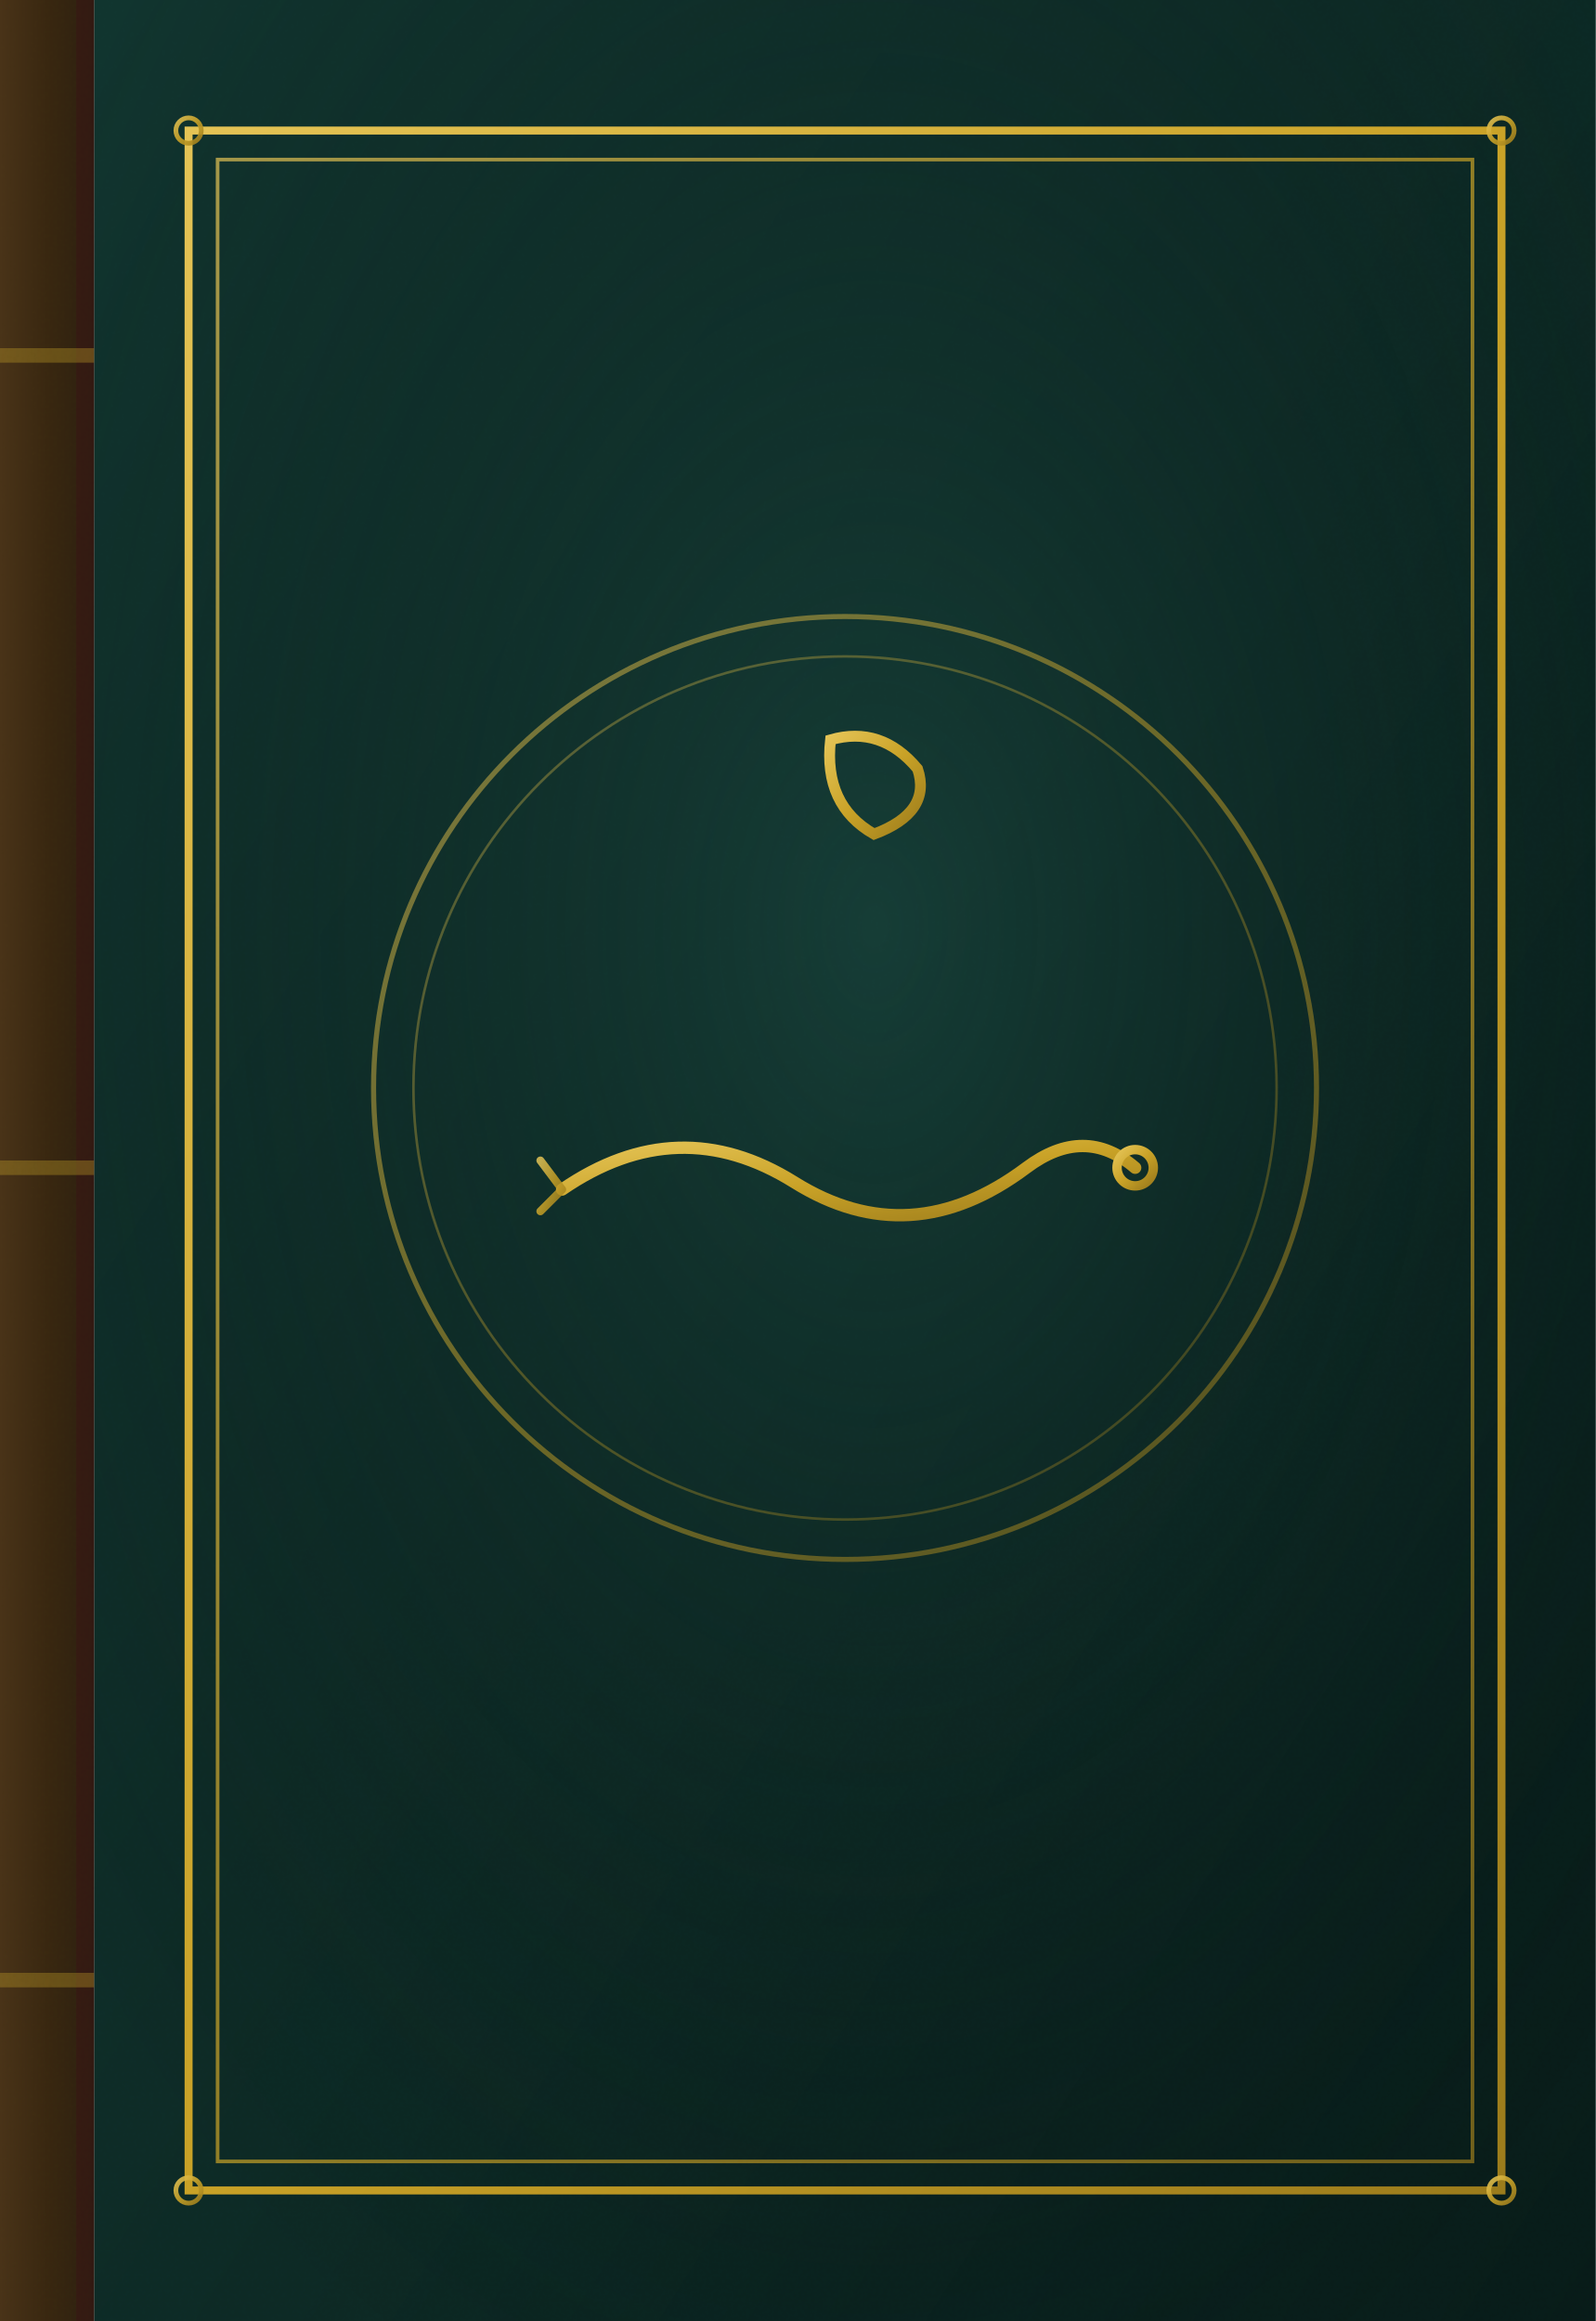
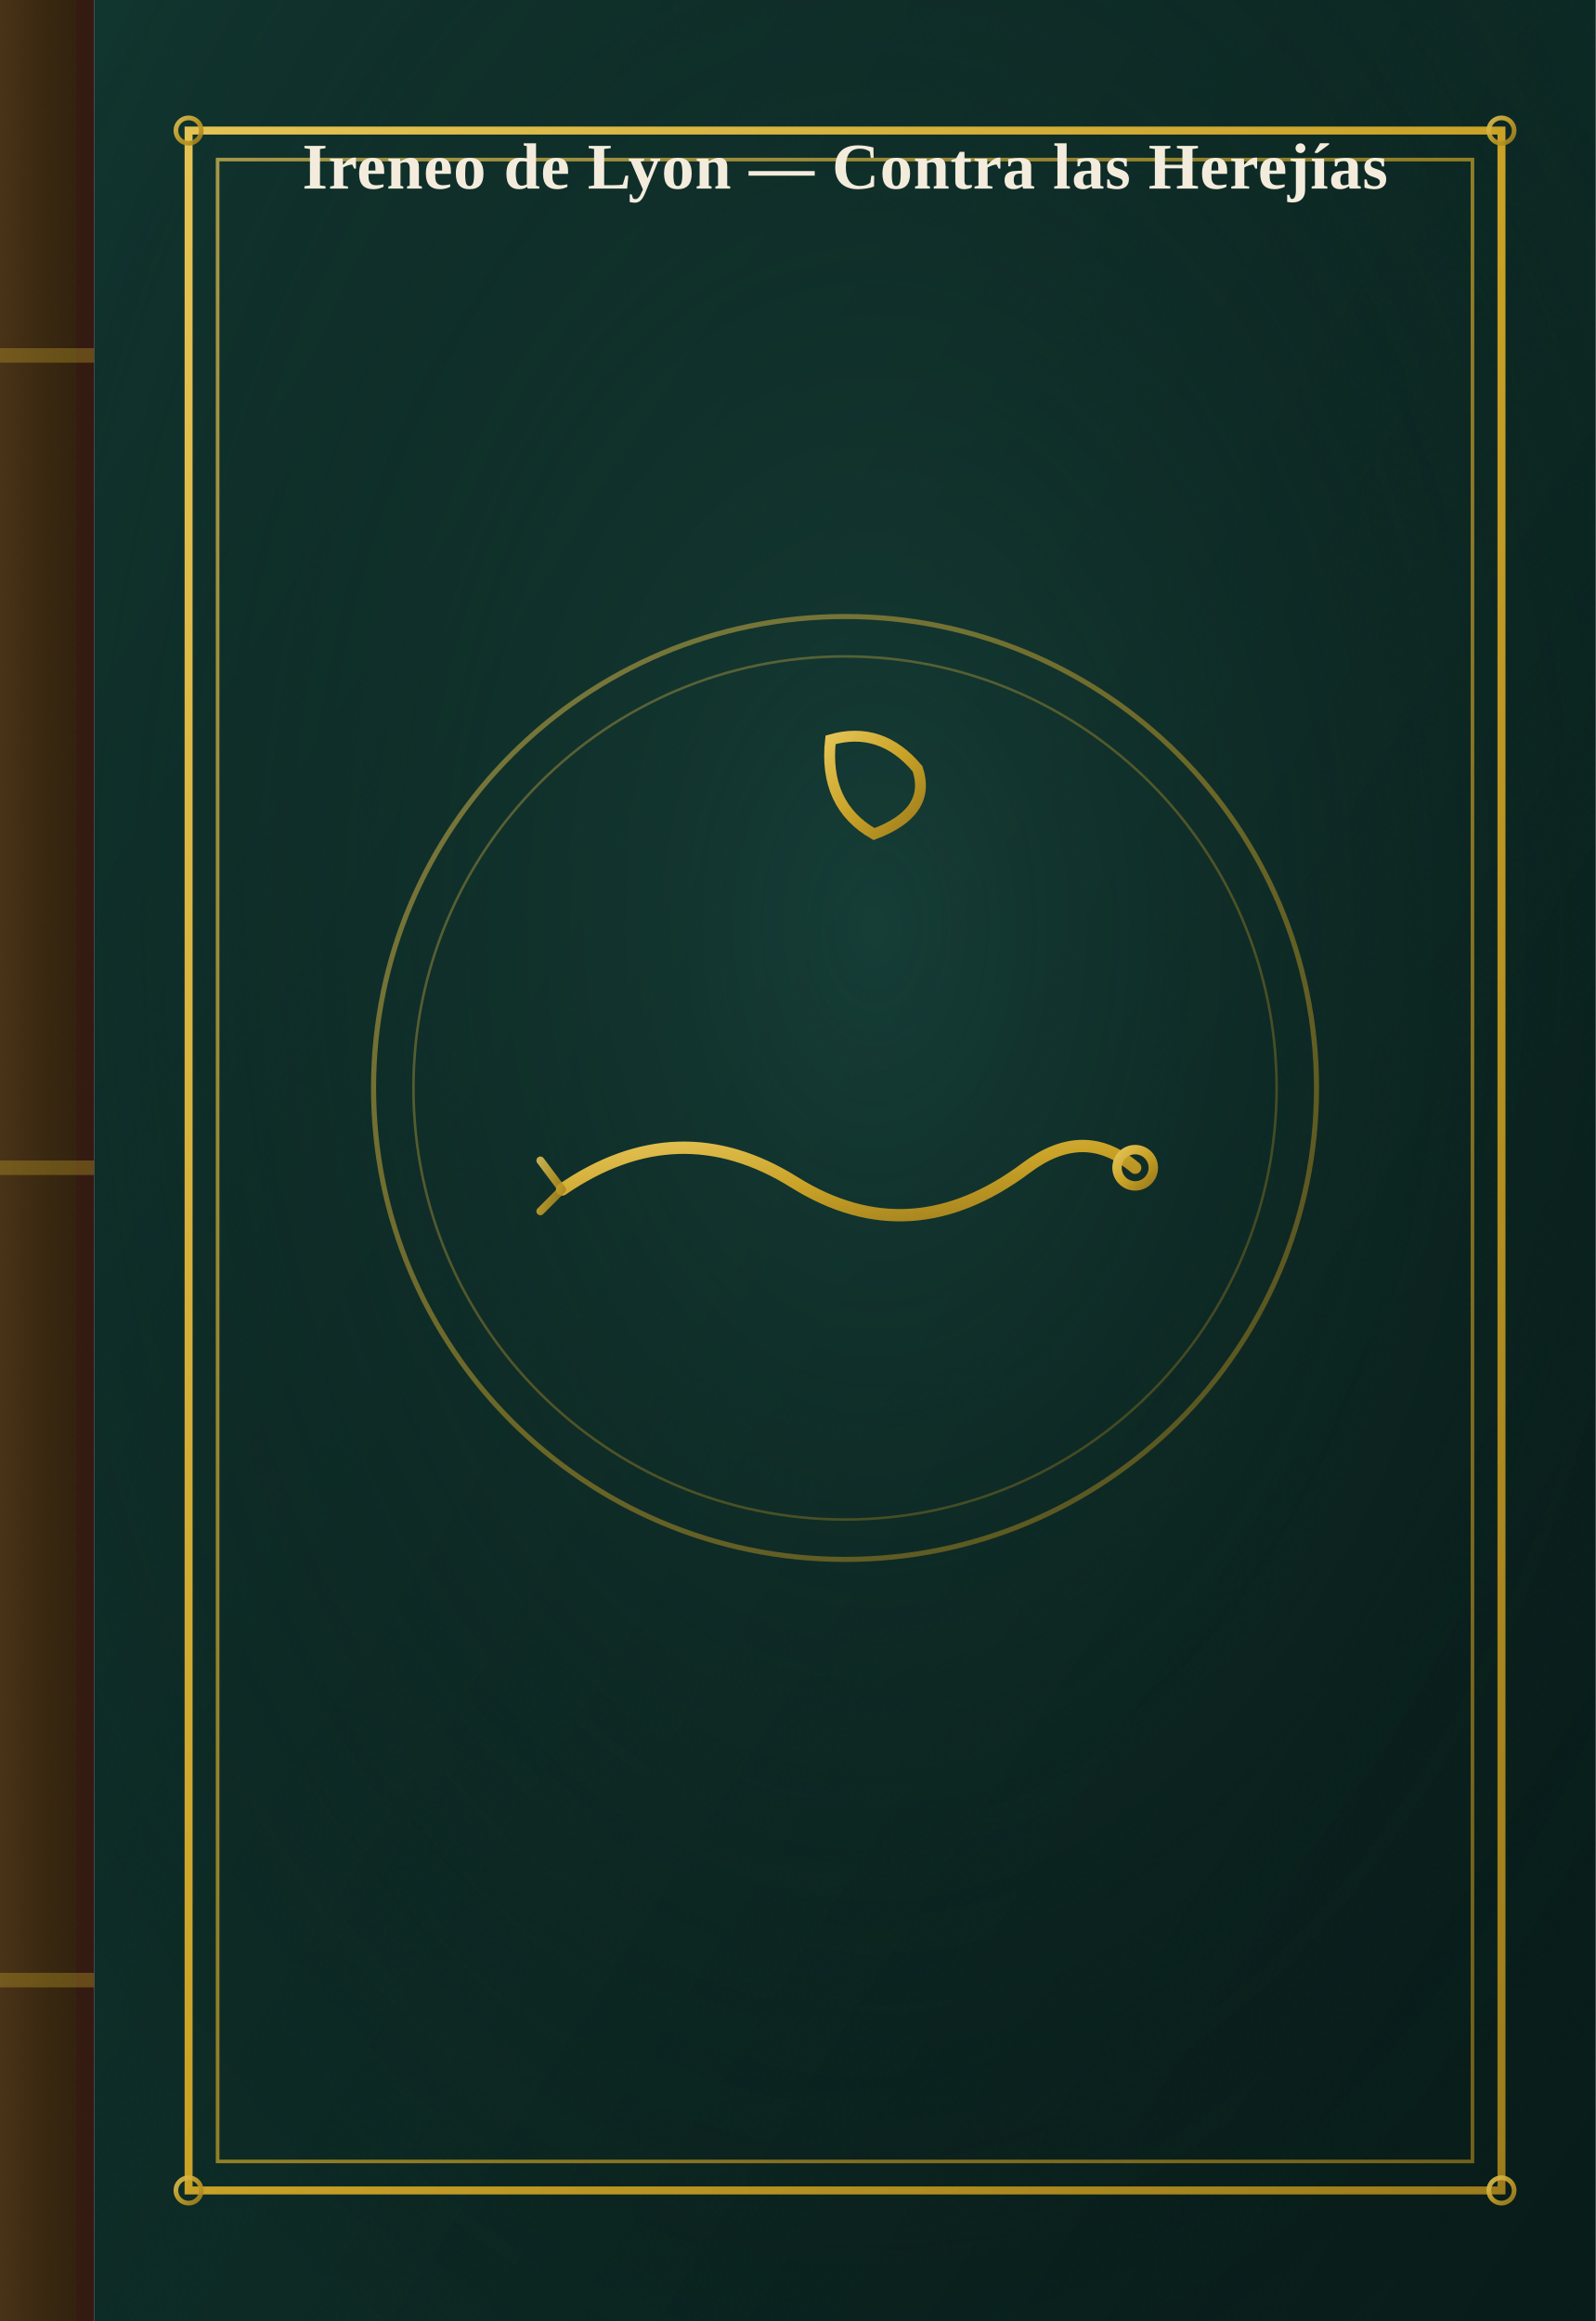
<svg xmlns="http://www.w3.org/2000/svg" width="440" height="640" viewBox="0 0 440 640">
  <defs>
    <linearGradient id="coverGrad" x1="0%" y1="0%" x2="100%" y2="100%">
      <stop offset="0%" stop-color="#123832" />
      <stop offset="55%" stop-color="#0D2B26" />
      <stop offset="100%" stop-color="#081C19" />
    </linearGradient>
    <radialGradient id="vignette" cx="52%" cy="40%" r="70%">
      <stop offset="0%" stop-color="#1E4F47" stop-opacity="0.5" />
      <stop offset="100%" stop-color="#000000" stop-opacity="0" />
    </radialGradient>
    <linearGradient id="spineGrad" x1="0%" y1="0%" x2="100%" y2="0%">
      <stop offset="0%" stop-color="#4A3418" />
      <stop offset="50%" stop-color="#3A2810" />
      <stop offset="100%" stop-color="#2E2110" />
    </linearGradient>
    <linearGradient id="goldLine" x1="0%" y1="0%" x2="100%" y2="100%">
      <stop offset="0%" stop-color="#E4C355" />
      <stop offset="50%" stop-color="#C9A227" />
      <stop offset="100%" stop-color="#9C7C1C" />
    </linearGradient>
    <filter id="softGrain">
      <feTurbulence type="fractalNoise" baseFrequency="0.9" numOctaves="2" result="noise" />
      <feColorMatrix in="noise" type="matrix" values="0 0 0 0 0  0 0 0 0 0  0 0 0 0 0  0 0 0 0.03 0" />
    </filter>
  </defs>
  <rect x="0" y="0" width="26" height="640" fill="url(#spineGrad)" />
  <rect x="21" y="0" width="5" height="640" fill="#3A1414" opacity="0.5" />
  <rect x="0" y="96" width="26" height="4" fill="#C9A227" opacity="0.35" />
  <rect x="0" y="320" width="26" height="4" fill="#C9A227" opacity="0.35" />
  <rect x="0" y="544" width="26" height="4" fill="#C9A227" opacity="0.35" />
  <rect x="26" y="0" width="414" height="640" fill="url(#coverGrad)" />
  <rect x="26" y="0" width="414" height="640" fill="url(#vignette)" />
  <rect x="26" y="0" width="414" height="640" filter="url(#softGrain)" />
  <rect x="52" y="36" width="362" height="568" fill="none" stroke="url(#goldLine)" stroke-width="2.2" />
  <rect x="60" y="44" width="346" height="552" fill="none" stroke="url(#goldLine)" stroke-width="1" opacity="0.7" />
  <g stroke="url(#goldLine)" stroke-width="1.3" fill="none" opacity="0.9">
    <circle cx="52" cy="36" r="3.5" />
    <circle cx="414" cy="36" r="3.5" />
    <circle cx="52" cy="604" r="3.5" />
    <circle cx="414" cy="604" r="3.5" />
  </g>
+   <text x="233" y="52" text-anchor="middle" fill="#F3ECDC" font-family="Georgia, 'Times New Roman', serif" font-size="18" font-weight="700" letter-spacing="0.2">
+     <tspan x="233" dy="0">Ireneo de Lyon — Contra las Herejías</tspan>
+   </text>
+   <line x1="80" y1="68" x2="386" y2="68" stroke="url(#goldLine)" stroke-width="0.8" opacity="0.45" />
  <g transform="translate(233,300)">
    <circle r="130" fill="none" stroke="url(#goldLine)" stroke-width="1.4" opacity="0.5" />
    <circle r="119" fill="none" stroke="url(#goldLine)" stroke-width="0.7" opacity="0.35" />
    <g stroke="url(#goldLine)" fill="none" stroke-linecap="round">
      <path d="M -78,28 Q -46,6 -14,26 Q 18,46 50,22 Q 66,10 80,22" stroke-width="3.4" />
      <circle cx="80" cy="22" r="5" fill="none" stroke-width="2.6" />
      <path d="M -78,28 L -84,20 M -78,28 L -84,34" stroke-width="2.2" opacity="0.85" />
    </g>
    <g stroke="url(#goldLine)" fill="none" stroke-linecap="round">
      <line x1="8" y1="86" x2="8" y2="-70" stroke-width="4" />
      <path d="M 8,-70 Q -6,-78 -4,-96 Q 10,-100 20,-88 Q 24,-76 8,-70 Z" stroke-width="3" />
    </g>
  </g>
  <line x1="120" y1="500" x2="346" y2="500" stroke="url(#goldLine)" stroke-width="1" opacity="0.4" />
</svg>
